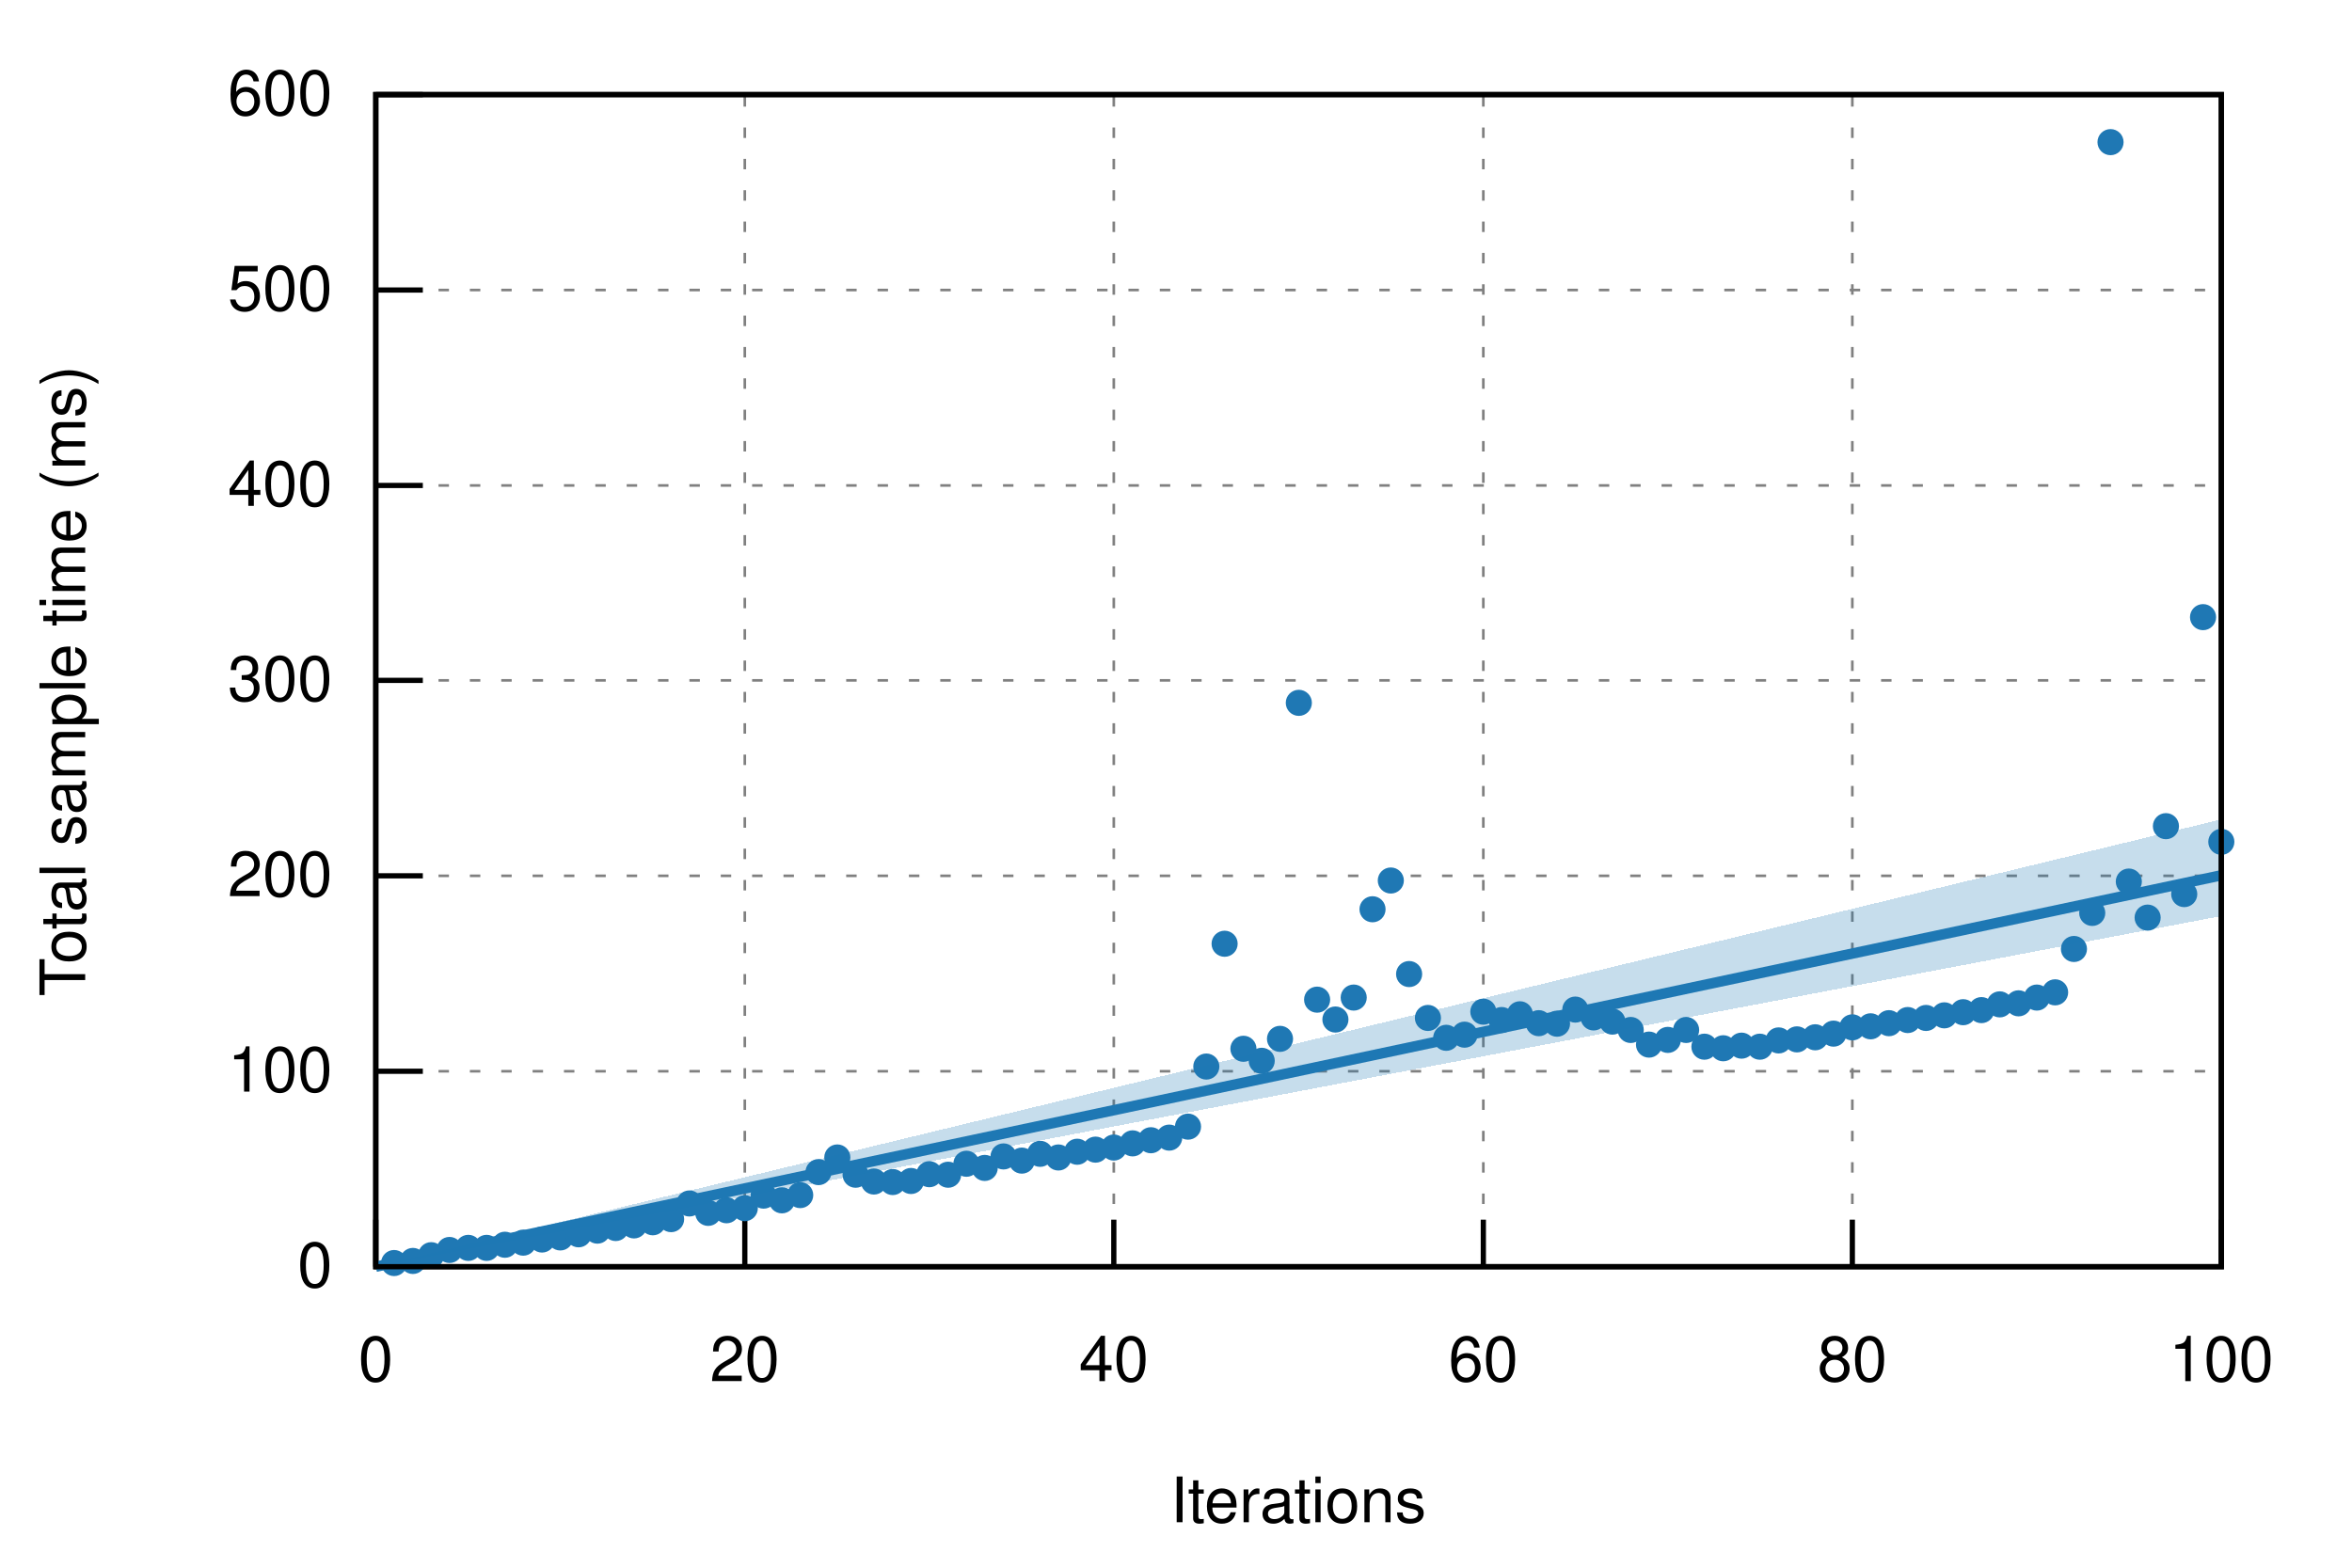
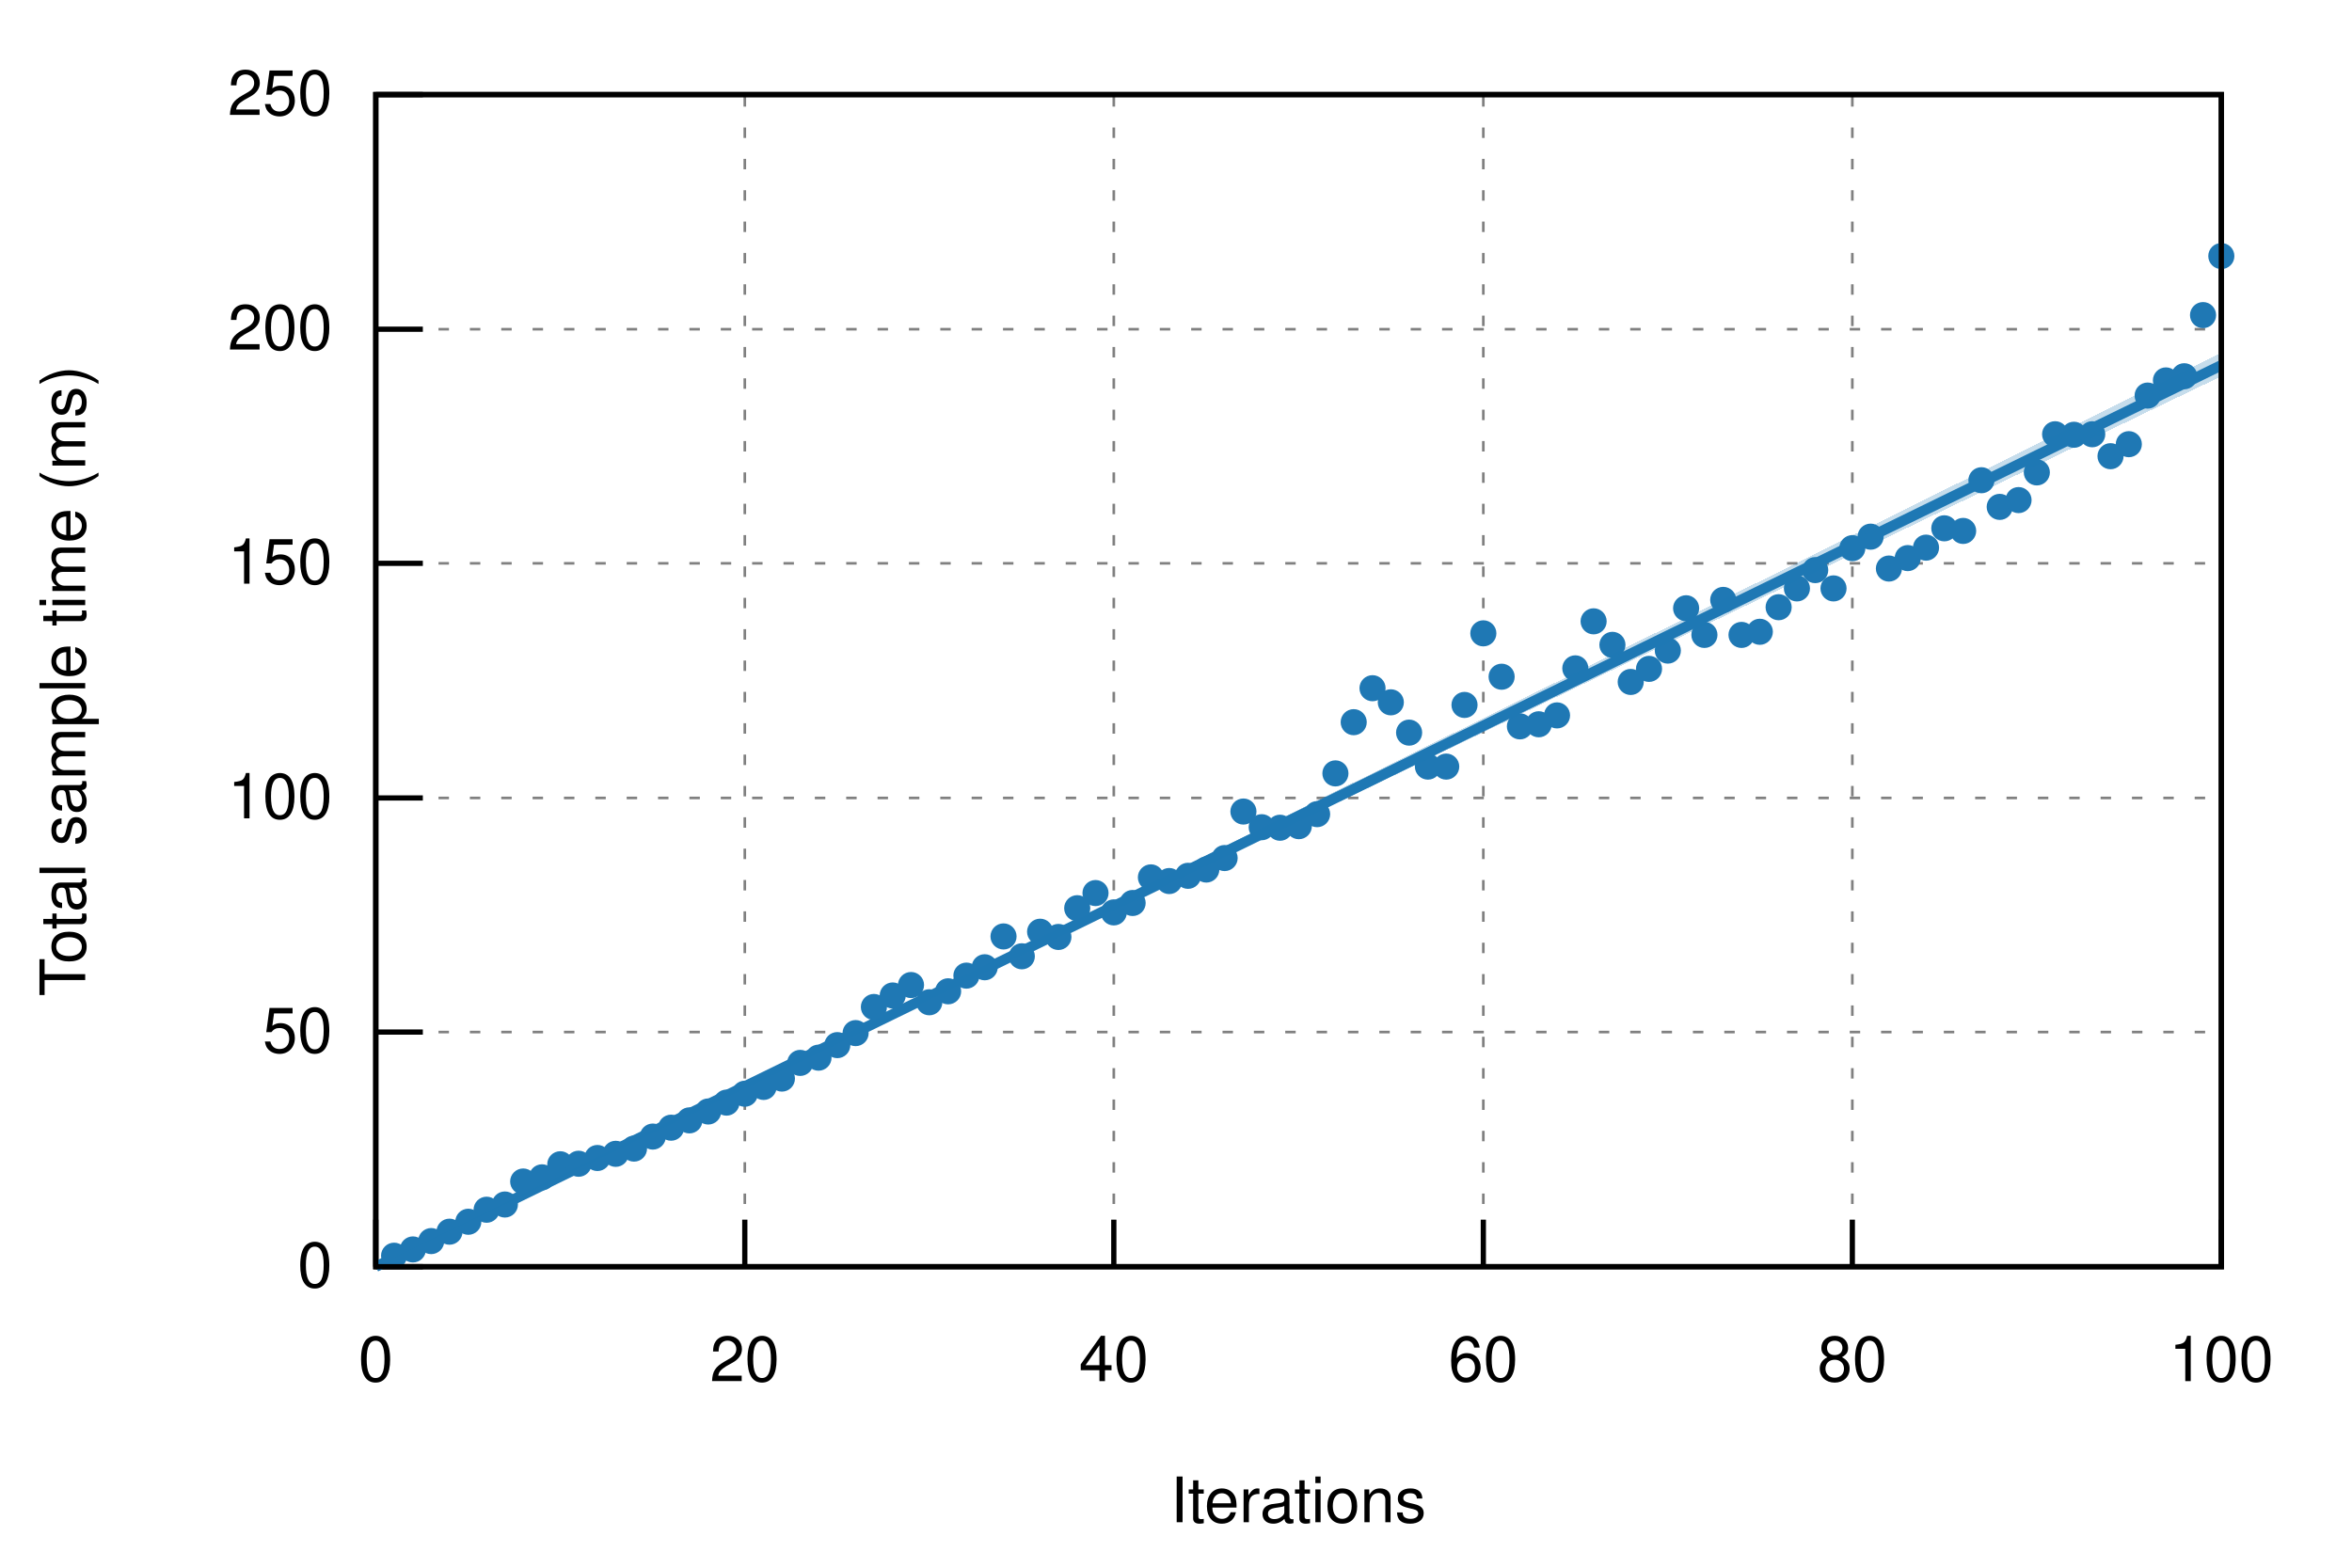
<svg xmlns="http://www.w3.org/2000/svg" xmlns:xlink="http://www.w3.org/1999/xlink" viewBox="0 0 450 300">
  <g id="gnuplot_canvas">
    <rect x="0" y="0" width="450" height="300" fill="none" />
    <defs>
      <circle id="gpDot" r="0.5" stroke-width="0.5" stroke="currentColor" />
      <path id="gpPt0" stroke-width="0.222" stroke="currentColor" d="M-1,0 h2 M0,-1 v2" />
      <path id="gpPt1" stroke-width="0.222" stroke="currentColor" d="M-1,-1 L1,1 M1,-1 L-1,1" />
      <path id="gpPt2" stroke-width="0.222" stroke="currentColor" d="M-1,0 L1,0 M0,-1 L0,1 M-1,-1 L1,1 M-1,1 L1,-1" />
      <rect id="gpPt3" stroke-width="0.222" stroke="currentColor" x="-1" y="-1" width="2" height="2" />
      <rect id="gpPt4" stroke-width="0.222" stroke="currentColor" fill="currentColor" x="-1" y="-1" width="2" height="2" />
      <circle id="gpPt5" stroke-width="0.222" stroke="currentColor" cx="0" cy="0" r="1" />
      <use xlink:href="#gpPt5" id="gpPt6" fill="currentColor" stroke="none" />
      <path id="gpPt7" stroke-width="0.222" stroke="currentColor" d="M0,-1.33 L-1.33,0.67 L1.33,0.67 z" />
      <use xlink:href="#gpPt7" id="gpPt8" fill="currentColor" stroke="none" />
      <use xlink:href="#gpPt7" id="gpPt9" stroke="currentColor" transform="rotate(180)" />
      <use xlink:href="#gpPt9" id="gpPt10" fill="currentColor" stroke="none" />
      <use xlink:href="#gpPt3" id="gpPt11" stroke="currentColor" transform="rotate(45)" />
      <use xlink:href="#gpPt11" id="gpPt12" fill="currentColor" stroke="none" />
      <path id="gpPt13" stroke-width="0.222" stroke="currentColor" d="M0,1.330 L1.265,0.411 L0.782,-1.067 L-0.782,-1.076 L-1.265,0.411 z" />
      <use xlink:href="#gpPt13" id="gpPt14" fill="currentColor" stroke="none" />
      <filter id="textbox" filterUnits="objectBoundingBox" x="0" y="0" height="1" width="1">
        <feFlood flood-color="white" flood-opacity="1" result="bgnd" />
        <feComposite in="SourceGraphic" in2="bgnd" operator="atop" />
      </filter>
      <filter id="greybox" filterUnits="objectBoundingBox" x="0" y="0" height="1" width="1">
        <feFlood flood-color="lightgrey" flood-opacity="1" result="grey" />
        <feComposite in="SourceGraphic" in2="grey" operator="atop" />
      </filter>
    </defs>
    <g fill="none" color="white" stroke="currentColor" stroke-width="1.00" stroke-linecap="butt" stroke-linejoin="miter">
</g>
    <g fill="none" color="black" stroke="currentColor" stroke-width="1.00" stroke-linecap="butt" stroke-linejoin="miter">
</g>
    <g fill="none" color="black" stroke="black" stroke-width="0.50" stroke-linecap="butt" stroke-linejoin="miter">
</g>
    <g fill="none" color="gray" stroke="currentColor" stroke-width="0.50" stroke-linecap="butt" stroke-linejoin="miter">
      <path stroke="gray" stroke-dasharray="2,4" class="gridline" d="M71.9,242.4 L425.0,242.4  " />
    </g>
    <g fill="none" color="gray" stroke="gray" stroke-width="1.00" stroke-linecap="butt" stroke-linejoin="miter">
</g>
    <g fill="none" color="black" stroke="currentColor" stroke-width="1.00" stroke-linecap="butt" stroke-linejoin="miter">
      <path stroke="black" d="M71.9,242.4 L80.9,242.4  " />
      <g transform="translate(63.6,246.3)" stroke="none" fill="black" font-family="Helvetica" font-size="12.00" text-anchor="end">
        <text>
          <tspan font-family="Helvetica"> 0</tspan>
        </text>
      </g>
    </g>
    <g fill="none" color="black" stroke="currentColor" stroke-width="1.00" stroke-linecap="butt" stroke-linejoin="miter">
</g>
    <g fill="none" color="black" stroke="black" stroke-width="0.50" stroke-linecap="butt" stroke-linejoin="miter">
</g>
    <g fill="none" color="gray" stroke="currentColor" stroke-width="0.50" stroke-linecap="butt" stroke-linejoin="miter">
-       <path stroke="gray" stroke-dasharray="2,4" class="gridline" d="M71.9,205.0 L425.0,205.0  " />
-     </g>
-     <g fill="none" color="gray" stroke="gray" stroke-width="1.00" stroke-linecap="butt" stroke-linejoin="miter">
- </g>
-     <g fill="none" color="black" stroke="currentColor" stroke-width="1.00" stroke-linecap="butt" stroke-linejoin="miter">
-       <path stroke="black" d="M71.9,205.0 L80.9,205.0  " />
-       <g transform="translate(63.6,208.9)" stroke="none" fill="black" font-family="Helvetica" font-size="12.00" text-anchor="end">
+       <path stroke="gray" stroke-dasharray="2,4" class="gridline" d="M71.9,197.5 L425.0,197.5  " />
+     </g>
+     <g fill="none" color="gray" stroke="gray" stroke-width="1.00" stroke-linecap="butt" stroke-linejoin="miter">
+ </g>
+     <g fill="none" color="black" stroke="currentColor" stroke-width="1.00" stroke-linecap="butt" stroke-linejoin="miter">
+       <path stroke="black" d="M71.9,197.5 L80.9,197.5  " />
+       <g transform="translate(63.6,201.4)" stroke="none" fill="black" font-family="Helvetica" font-size="12.00" text-anchor="end">
+         <text>
+           <tspan font-family="Helvetica"> 50</tspan>
+         </text>
+       </g>
+     </g>
+     <g fill="none" color="black" stroke="currentColor" stroke-width="1.00" stroke-linecap="butt" stroke-linejoin="miter">
+ </g>
+     <g fill="none" color="black" stroke="black" stroke-width="0.50" stroke-linecap="butt" stroke-linejoin="miter">
+ </g>
+     <g fill="none" color="gray" stroke="currentColor" stroke-width="0.50" stroke-linecap="butt" stroke-linejoin="miter">
+       <path stroke="gray" stroke-dasharray="2,4" class="gridline" d="M71.9,152.7 L425.0,152.7  " />
+     </g>
+     <g fill="none" color="gray" stroke="gray" stroke-width="1.00" stroke-linecap="butt" stroke-linejoin="miter">
+ </g>
+     <g fill="none" color="black" stroke="currentColor" stroke-width="1.00" stroke-linecap="butt" stroke-linejoin="miter">
+       <path stroke="black" d="M71.9,152.7 L80.9,152.7  " />
+       <g transform="translate(63.6,156.6)" stroke="none" fill="black" font-family="Helvetica" font-size="12.00" text-anchor="end">
        <text>
          <tspan font-family="Helvetica"> 100</tspan>
        </text>
      </g>
    </g>
    <g fill="none" color="black" stroke="currentColor" stroke-width="1.00" stroke-linecap="butt" stroke-linejoin="miter">
</g>
    <g fill="none" color="black" stroke="black" stroke-width="0.50" stroke-linecap="butt" stroke-linejoin="miter">
</g>
    <g fill="none" color="gray" stroke="currentColor" stroke-width="0.50" stroke-linecap="butt" stroke-linejoin="miter">
-       <path stroke="gray" stroke-dasharray="2,4" class="gridline" d="M71.9,167.6 L425.0,167.6  " />
-     </g>
-     <g fill="none" color="gray" stroke="gray" stroke-width="1.00" stroke-linecap="butt" stroke-linejoin="miter">
- </g>
-     <g fill="none" color="black" stroke="currentColor" stroke-width="1.00" stroke-linecap="butt" stroke-linejoin="miter">
-       <path stroke="black" d="M71.9,167.6 L80.9,167.6  " />
-       <g transform="translate(63.6,171.5)" stroke="none" fill="black" font-family="Helvetica" font-size="12.00" text-anchor="end">
+       <path stroke="gray" stroke-dasharray="2,4" class="gridline" d="M71.9,107.8 L425.0,107.8  " />
+     </g>
+     <g fill="none" color="gray" stroke="gray" stroke-width="1.00" stroke-linecap="butt" stroke-linejoin="miter">
+ </g>
+     <g fill="none" color="black" stroke="currentColor" stroke-width="1.00" stroke-linecap="butt" stroke-linejoin="miter">
+       <path stroke="black" d="M71.9,107.8 L80.9,107.8  " />
+       <g transform="translate(63.6,111.7)" stroke="none" fill="black" font-family="Helvetica" font-size="12.00" text-anchor="end">
+         <text>
+           <tspan font-family="Helvetica"> 150</tspan>
+         </text>
+       </g>
+     </g>
+     <g fill="none" color="black" stroke="currentColor" stroke-width="1.00" stroke-linecap="butt" stroke-linejoin="miter">
+ </g>
+     <g fill="none" color="black" stroke="black" stroke-width="0.50" stroke-linecap="butt" stroke-linejoin="miter">
+ </g>
+     <g fill="none" color="gray" stroke="currentColor" stroke-width="0.50" stroke-linecap="butt" stroke-linejoin="miter">
+       <path stroke="gray" stroke-dasharray="2,4" class="gridline" d="M71.9,63.0 L425.0,63.0  " />
+     </g>
+     <g fill="none" color="gray" stroke="gray" stroke-width="1.00" stroke-linecap="butt" stroke-linejoin="miter">
+ </g>
+     <g fill="none" color="black" stroke="currentColor" stroke-width="1.00" stroke-linecap="butt" stroke-linejoin="miter">
+       <path stroke="black" d="M71.9,63.0 L80.9,63.0  " />
+       <g transform="translate(63.6,66.9)" stroke="none" fill="black" font-family="Helvetica" font-size="12.00" text-anchor="end">
        <text>
          <tspan font-family="Helvetica"> 200</tspan>
-         </text>
-       </g>
-     </g>
-     <g fill="none" color="black" stroke="currentColor" stroke-width="1.00" stroke-linecap="butt" stroke-linejoin="miter">
- </g>
-     <g fill="none" color="black" stroke="black" stroke-width="0.50" stroke-linecap="butt" stroke-linejoin="miter">
- </g>
-     <g fill="none" color="gray" stroke="currentColor" stroke-width="0.50" stroke-linecap="butt" stroke-linejoin="miter">
-       <path stroke="gray" stroke-dasharray="2,4" class="gridline" d="M71.9,130.2 L425.0,130.2  " />
-     </g>
-     <g fill="none" color="gray" stroke="gray" stroke-width="1.00" stroke-linecap="butt" stroke-linejoin="miter">
- </g>
-     <g fill="none" color="black" stroke="currentColor" stroke-width="1.00" stroke-linecap="butt" stroke-linejoin="miter">
-       <path stroke="black" d="M71.9,130.2 L80.9,130.2  " />
-       <g transform="translate(63.6,134.1)" stroke="none" fill="black" font-family="Helvetica" font-size="12.00" text-anchor="end">
-         <text>
-           <tspan font-family="Helvetica"> 300</tspan>
-         </text>
-       </g>
-     </g>
-     <g fill="none" color="black" stroke="currentColor" stroke-width="1.00" stroke-linecap="butt" stroke-linejoin="miter">
- </g>
-     <g fill="none" color="black" stroke="black" stroke-width="0.50" stroke-linecap="butt" stroke-linejoin="miter">
- </g>
-     <g fill="none" color="gray" stroke="currentColor" stroke-width="0.50" stroke-linecap="butt" stroke-linejoin="miter">
-       <path stroke="gray" stroke-dasharray="2,4" class="gridline" d="M71.9,92.9 L425.0,92.9  " />
-     </g>
-     <g fill="none" color="gray" stroke="gray" stroke-width="1.00" stroke-linecap="butt" stroke-linejoin="miter">
- </g>
-     <g fill="none" color="black" stroke="currentColor" stroke-width="1.00" stroke-linecap="butt" stroke-linejoin="miter">
-       <path stroke="black" d="M71.9,92.9 L80.9,92.9  " />
-       <g transform="translate(63.6,96.8)" stroke="none" fill="black" font-family="Helvetica" font-size="12.00" text-anchor="end">
-         <text>
-           <tspan font-family="Helvetica"> 400</tspan>
-         </text>
-       </g>
-     </g>
-     <g fill="none" color="black" stroke="currentColor" stroke-width="1.00" stroke-linecap="butt" stroke-linejoin="miter">
- </g>
-     <g fill="none" color="black" stroke="black" stroke-width="0.50" stroke-linecap="butt" stroke-linejoin="miter">
- </g>
-     <g fill="none" color="gray" stroke="currentColor" stroke-width="0.50" stroke-linecap="butt" stroke-linejoin="miter">
-       <path stroke="gray" stroke-dasharray="2,4" class="gridline" d="M71.9,55.5 L425.0,55.5  " />
-     </g>
-     <g fill="none" color="gray" stroke="gray" stroke-width="1.00" stroke-linecap="butt" stroke-linejoin="miter">
- </g>
-     <g fill="none" color="black" stroke="currentColor" stroke-width="1.00" stroke-linecap="butt" stroke-linejoin="miter">
-       <path stroke="black" d="M71.9,55.5 L80.9,55.5  " />
-       <g transform="translate(63.6,59.4)" stroke="none" fill="black" font-family="Helvetica" font-size="12.00" text-anchor="end">
-         <text>
-           <tspan font-family="Helvetica"> 500</tspan>
        </text>
      </g>
    </g>
    <g fill="none" color="black" stroke="currentColor" stroke-width="1.00" stroke-linecap="butt" stroke-linejoin="miter">
</g>
    <g fill="none" color="black" stroke="black" stroke-width="0.50" stroke-linecap="butt" stroke-linejoin="miter">
</g>
    <g fill="none" color="gray" stroke="currentColor" stroke-width="0.50" stroke-linecap="butt" stroke-linejoin="miter">
      <path stroke="gray" stroke-dasharray="2,4" class="gridline" d="M71.9,18.1 L425.0,18.1  " />
    </g>
    <g fill="none" color="gray" stroke="gray" stroke-width="1.00" stroke-linecap="butt" stroke-linejoin="miter">
</g>
    <g fill="none" color="black" stroke="currentColor" stroke-width="1.00" stroke-linecap="butt" stroke-linejoin="miter">
      <path stroke="black" d="M71.9,18.1 L80.9,18.1  " />
      <g transform="translate(63.6,22.0)" stroke="none" fill="black" font-family="Helvetica" font-size="12.00" text-anchor="end">
        <text>
-           <tspan font-family="Helvetica"> 600</tspan>
+           <tspan font-family="Helvetica"> 250</tspan>
        </text>
      </g>
    </g>
    <g fill="none" color="black" stroke="currentColor" stroke-width="1.00" stroke-linecap="butt" stroke-linejoin="miter">
</g>
    <g fill="none" color="black" stroke="black" stroke-width="0.50" stroke-linecap="butt" stroke-linejoin="miter">
</g>
    <g fill="none" color="gray" stroke="currentColor" stroke-width="0.50" stroke-linecap="butt" stroke-linejoin="miter">
      <path stroke="gray" stroke-dasharray="2,4" class="gridline" d="M71.9,242.4 L71.9,18.1  " />
    </g>
    <g fill="none" color="gray" stroke="gray" stroke-width="1.00" stroke-linecap="butt" stroke-linejoin="miter">
</g>
    <g fill="none" color="black" stroke="currentColor" stroke-width="1.00" stroke-linecap="butt" stroke-linejoin="miter">
      <path stroke="black" d="M71.9,242.4 L71.9,233.4  " />
      <g transform="translate(71.9,264.3)" stroke="none" fill="black" font-family="Helvetica" font-size="12.00" text-anchor="middle">
        <text>
          <tspan font-family="Helvetica"> 0</tspan>
        </text>
      </g>
    </g>
    <g fill="none" color="black" stroke="currentColor" stroke-width="1.00" stroke-linecap="butt" stroke-linejoin="miter">
</g>
    <g fill="none" color="black" stroke="black" stroke-width="0.50" stroke-linecap="butt" stroke-linejoin="miter">
</g>
    <g fill="none" color="gray" stroke="currentColor" stroke-width="0.50" stroke-linecap="butt" stroke-linejoin="miter">
      <path stroke="gray" stroke-dasharray="2,4" class="gridline" d="M142.5,242.4 L142.5,18.1  " />
    </g>
    <g fill="none" color="gray" stroke="gray" stroke-width="1.00" stroke-linecap="butt" stroke-linejoin="miter">
</g>
    <g fill="none" color="black" stroke="currentColor" stroke-width="1.00" stroke-linecap="butt" stroke-linejoin="miter">
      <path stroke="black" d="M142.5,242.4 L142.5,233.4  " />
      <g transform="translate(142.5,264.3)" stroke="none" fill="black" font-family="Helvetica" font-size="12.00" text-anchor="middle">
        <text>
          <tspan font-family="Helvetica"> 20</tspan>
        </text>
      </g>
    </g>
    <g fill="none" color="black" stroke="currentColor" stroke-width="1.00" stroke-linecap="butt" stroke-linejoin="miter">
</g>
    <g fill="none" color="black" stroke="black" stroke-width="0.50" stroke-linecap="butt" stroke-linejoin="miter">
</g>
    <g fill="none" color="gray" stroke="currentColor" stroke-width="0.50" stroke-linecap="butt" stroke-linejoin="miter">
      <path stroke="gray" stroke-dasharray="2,4" class="gridline" d="M213.1,242.4 L213.1,18.1  " />
    </g>
    <g fill="none" color="gray" stroke="gray" stroke-width="1.00" stroke-linecap="butt" stroke-linejoin="miter">
</g>
    <g fill="none" color="black" stroke="currentColor" stroke-width="1.00" stroke-linecap="butt" stroke-linejoin="miter">
      <path stroke="black" d="M213.1,242.4 L213.1,233.4  " />
      <g transform="translate(213.1,264.3)" stroke="none" fill="black" font-family="Helvetica" font-size="12.00" text-anchor="middle">
        <text>
          <tspan font-family="Helvetica"> 40</tspan>
        </text>
      </g>
    </g>
    <g fill="none" color="black" stroke="currentColor" stroke-width="1.00" stroke-linecap="butt" stroke-linejoin="miter">
</g>
    <g fill="none" color="black" stroke="black" stroke-width="0.50" stroke-linecap="butt" stroke-linejoin="miter">
</g>
    <g fill="none" color="gray" stroke="currentColor" stroke-width="0.50" stroke-linecap="butt" stroke-linejoin="miter">
      <path stroke="gray" stroke-dasharray="2,4" class="gridline" d="M283.8,242.4 L283.8,18.1  " />
    </g>
    <g fill="none" color="gray" stroke="gray" stroke-width="1.00" stroke-linecap="butt" stroke-linejoin="miter">
</g>
    <g fill="none" color="black" stroke="currentColor" stroke-width="1.00" stroke-linecap="butt" stroke-linejoin="miter">
      <path stroke="black" d="M283.8,242.4 L283.8,233.4  " />
      <g transform="translate(283.8,264.3)" stroke="none" fill="black" font-family="Helvetica" font-size="12.00" text-anchor="middle">
        <text>
          <tspan font-family="Helvetica"> 60</tspan>
        </text>
      </g>
    </g>
    <g fill="none" color="black" stroke="currentColor" stroke-width="1.00" stroke-linecap="butt" stroke-linejoin="miter">
</g>
    <g fill="none" color="black" stroke="black" stroke-width="0.50" stroke-linecap="butt" stroke-linejoin="miter">
</g>
    <g fill="none" color="gray" stroke="currentColor" stroke-width="0.50" stroke-linecap="butt" stroke-linejoin="miter">
      <path stroke="gray" stroke-dasharray="2,4" class="gridline" d="M354.4,242.4 L354.4,18.1  " />
    </g>
    <g fill="none" color="gray" stroke="gray" stroke-width="1.00" stroke-linecap="butt" stroke-linejoin="miter">
</g>
    <g fill="none" color="black" stroke="currentColor" stroke-width="1.00" stroke-linecap="butt" stroke-linejoin="miter">
      <path stroke="black" d="M354.4,242.4 L354.4,233.4  " />
      <g transform="translate(354.4,264.3)" stroke="none" fill="black" font-family="Helvetica" font-size="12.00" text-anchor="middle">
        <text>
          <tspan font-family="Helvetica"> 80</tspan>
        </text>
      </g>
    </g>
    <g fill="none" color="black" stroke="currentColor" stroke-width="1.00" stroke-linecap="butt" stroke-linejoin="miter">
</g>
    <g fill="none" color="black" stroke="black" stroke-width="0.50" stroke-linecap="butt" stroke-linejoin="miter">
</g>
    <g fill="none" color="gray" stroke="currentColor" stroke-width="0.50" stroke-linecap="butt" stroke-linejoin="miter">
      <path stroke="gray" stroke-dasharray="2,4" class="gridline" d="M425.0,242.4 L425.0,18.1  " />
    </g>
    <g fill="none" color="gray" stroke="gray" stroke-width="1.00" stroke-linecap="butt" stroke-linejoin="miter">
</g>
    <g fill="none" color="black" stroke="currentColor" stroke-width="1.00" stroke-linecap="butt" stroke-linejoin="miter">
      <path stroke="black" d="M425.0,242.4 L425.0,233.4  " />
      <g transform="translate(425.0,264.3)" stroke="none" fill="black" font-family="Helvetica" font-size="12.00" text-anchor="middle">
        <text>
          <tspan font-family="Helvetica"> 100</tspan>
        </text>
      </g>
    </g>
    <g fill="none" color="black" stroke="currentColor" stroke-width="1.00" stroke-linecap="butt" stroke-linejoin="miter">
</g>
    <g fill="none" color="black" stroke="currentColor" stroke-width="1.00" stroke-linecap="butt" stroke-linejoin="miter">
      <path stroke="black" d="M71.9,18.1 L71.9,242.4 L425.0,242.4 L425.0,18.1 L71.9,18.1 Z  " />
    </g>
    <g fill="none" color="black" stroke="currentColor" stroke-width="1.00" stroke-linecap="butt" stroke-linejoin="miter">
      <g transform="translate(16.3,130.3) rotate(270)" stroke="none" fill="black" font-family="Helvetica" font-size="12.00" text-anchor="middle">
        <text>
          <tspan font-family="Helvetica">Total sample time (ms)</tspan>
        </text>
      </g>
    </g>
    <g fill="none" color="black" stroke="currentColor" stroke-width="1.00" stroke-linecap="butt" stroke-linejoin="miter">
      <g transform="translate(248.4,291.3)" stroke="none" fill="black" font-family="Helvetica" font-size="12.00" text-anchor="middle">
        <text>
          <tspan font-family="Helvetica">Iterations</tspan>
        </text>
      </g>
    </g>
    <g fill="none" color="black" stroke="currentColor" stroke-width="1.00" stroke-linecap="butt" stroke-linejoin="miter">
</g>
    <g id="gnuplot_plot_1">
      <g fill="none" color="black" stroke="currentColor" stroke-width="1.00" stroke-linecap="butt" stroke-linejoin="miter">
-         <use xlink:href="#gpPt6" transform="translate(75.4,241.7) scale(2.25)" color="rgb( 31, 120, 180)" />
-         <use xlink:href="#gpPt6" transform="translate(79.0,241.3) scale(2.25)" color="rgb( 31, 120, 180)" />
-         <use xlink:href="#gpPt6" transform="translate(82.5,240.2) scale(2.25)" color="rgb( 31, 120, 180)" />
-         <use xlink:href="#gpPt6" transform="translate(86.0,239.2) scale(2.25)" color="rgb( 31, 120, 180)" />
-         <use xlink:href="#gpPt6" transform="translate(89.6,238.8) scale(2.25)" color="rgb( 31, 120, 180)" />
-         <use xlink:href="#gpPt6" transform="translate(93.1,238.8) scale(2.25)" color="rgb( 31, 120, 180)" />
-         <use xlink:href="#gpPt6" transform="translate(96.6,238.2) scale(2.25)" color="rgb( 31, 120, 180)" />
-         <use xlink:href="#gpPt6" transform="translate(100.1,237.8) scale(2.25)" color="rgb( 31, 120, 180)" />
-         <use xlink:href="#gpPt6" transform="translate(103.7,237.2) scale(2.25)" color="rgb( 31, 120, 180)" />
-         <use xlink:href="#gpPt6" transform="translate(107.2,236.8) scale(2.25)" color="rgb( 31, 120, 180)" />
-         <use xlink:href="#gpPt6" transform="translate(110.7,236.2) scale(2.25)" color="rgb( 31, 120, 180)" />
-         <use xlink:href="#gpPt6" transform="translate(114.3,235.5) scale(2.25)" color="rgb( 31, 120, 180)" />
-         <use xlink:href="#gpPt6" transform="translate(117.8,235.0) scale(2.25)" color="rgb( 31, 120, 180)" />
-         <use xlink:href="#gpPt6" transform="translate(121.3,234.5) scale(2.25)" color="rgb( 31, 120, 180)" />
-         <use xlink:href="#gpPt6" transform="translate(124.9,233.9) scale(2.25)" color="rgb( 31, 120, 180)" />
-         <use xlink:href="#gpPt6" transform="translate(128.4,233.3) scale(2.25)" color="rgb( 31, 120, 180)" />
-         <use xlink:href="#gpPt6" transform="translate(131.9,230.3) scale(2.25)" color="rgb( 31, 120, 180)" />
-         <use xlink:href="#gpPt6" transform="translate(135.5,232.1) scale(2.25)" color="rgb( 31, 120, 180)" />
-         <use xlink:href="#gpPt6" transform="translate(139.0,231.6) scale(2.25)" color="rgb( 31, 120, 180)" />
-         <use xlink:href="#gpPt6" transform="translate(142.5,231.2) scale(2.25)" color="rgb( 31, 120, 180)" />
-         <use xlink:href="#gpPt6" transform="translate(146.1,228.8) scale(2.25)" color="rgb( 31, 120, 180)" />
-         <use xlink:href="#gpPt6" transform="translate(149.6,229.7) scale(2.25)" color="rgb( 31, 120, 180)" />
-         <use xlink:href="#gpPt6" transform="translate(153.1,228.7) scale(2.25)" color="rgb( 31, 120, 180)" />
-         <use xlink:href="#gpPt6" transform="translate(156.6,224.3) scale(2.25)" color="rgb( 31, 120, 180)" />
-         <use xlink:href="#gpPt6" transform="translate(160.2,221.5) scale(2.25)" color="rgb( 31, 120, 180)" />
-         <use xlink:href="#gpPt6" transform="translate(163.7,224.8) scale(2.25)" color="rgb( 31, 120, 180)" />
-         <use xlink:href="#gpPt6" transform="translate(167.2,226.1) scale(2.25)" color="rgb( 31, 120, 180)" />
-         <use xlink:href="#gpPt6" transform="translate(170.8,226.2) scale(2.25)" color="rgb( 31, 120, 180)" />
-         <use xlink:href="#gpPt6" transform="translate(174.3,226.0) scale(2.25)" color="rgb( 31, 120, 180)" />
-         <use xlink:href="#gpPt6" transform="translate(177.8,224.7) scale(2.25)" color="rgb( 31, 120, 180)" />
-         <use xlink:href="#gpPt6" transform="translate(181.4,224.8) scale(2.25)" color="rgb( 31, 120, 180)" />
-         <use xlink:href="#gpPt6" transform="translate(184.9,222.7) scale(2.25)" color="rgb( 31, 120, 180)" />
-         <use xlink:href="#gpPt6" transform="translate(188.4,223.5) scale(2.25)" color="rgb( 31, 120, 180)" />
-         <use xlink:href="#gpPt6" transform="translate(192.0,221.3) scale(2.25)" color="rgb( 31, 120, 180)" />
-         <use xlink:href="#gpPt6" transform="translate(195.5,222.1) scale(2.25)" color="rgb( 31, 120, 180)" />
-         <use xlink:href="#gpPt6" transform="translate(199.0,220.8) scale(2.25)" color="rgb( 31, 120, 180)" />
-         <use xlink:href="#gpPt6" transform="translate(202.5,221.5) scale(2.25)" color="rgb( 31, 120, 180)" />
-         <use xlink:href="#gpPt6" transform="translate(206.1,220.4) scale(2.25)" color="rgb( 31, 120, 180)" />
-         <use xlink:href="#gpPt6" transform="translate(209.6,220.0) scale(2.25)" color="rgb( 31, 120, 180)" />
-         <use xlink:href="#gpPt6" transform="translate(213.1,219.6) scale(2.25)" color="rgb( 31, 120, 180)" />
-         <use xlink:href="#gpPt6" transform="translate(216.7,218.8) scale(2.25)" color="rgb( 31, 120, 180)" />
-         <use xlink:href="#gpPt6" transform="translate(220.2,218.2) scale(2.25)" color="rgb( 31, 120, 180)" />
-         <use xlink:href="#gpPt6" transform="translate(223.7,217.7) scale(2.25)" color="rgb( 31, 120, 180)" />
-         <use xlink:href="#gpPt6" transform="translate(227.3,215.6) scale(2.25)" color="rgb( 31, 120, 180)" />
-         <use xlink:href="#gpPt6" transform="translate(230.8,204.1) scale(2.25)" color="rgb( 31, 120, 180)" />
-         <use xlink:href="#gpPt6" transform="translate(234.3,180.6) scale(2.25)" color="rgb( 31, 120, 180)" />
-         <use xlink:href="#gpPt6" transform="translate(237.9,200.7) scale(2.25)" color="rgb( 31, 120, 180)" />
-         <use xlink:href="#gpPt6" transform="translate(241.4,203.0) scale(2.25)" color="rgb( 31, 120, 180)" />
-         <use xlink:href="#gpPt6" transform="translate(244.9,198.8) scale(2.25)" color="rgb( 31, 120, 180)" />
-         <use xlink:href="#gpPt6" transform="translate(248.5,134.5) scale(2.25)" color="rgb( 31, 120, 180)" />
-         <use xlink:href="#gpPt6" transform="translate(252.0,191.3) scale(2.25)" color="rgb( 31, 120, 180)" />
-         <use xlink:href="#gpPt6" transform="translate(255.5,195.1) scale(2.25)" color="rgb( 31, 120, 180)" />
-         <use xlink:href="#gpPt6" transform="translate(259.0,190.9) scale(2.25)" color="rgb( 31, 120, 180)" />
-         <use xlink:href="#gpPt6" transform="translate(262.6,174.0) scale(2.25)" color="rgb( 31, 120, 180)" />
-         <use xlink:href="#gpPt6" transform="translate(266.1,168.5) scale(2.25)" color="rgb( 31, 120, 180)" />
-         <use xlink:href="#gpPt6" transform="translate(269.6,186.4) scale(2.25)" color="rgb( 31, 120, 180)" />
-         <use xlink:href="#gpPt6" transform="translate(273.2,194.8) scale(2.25)" color="rgb( 31, 120, 180)" />
-         <use xlink:href="#gpPt6" transform="translate(276.7,198.6) scale(2.25)" color="rgb( 31, 120, 180)" />
-         <use xlink:href="#gpPt6" transform="translate(280.2,198.0) scale(2.25)" color="rgb( 31, 120, 180)" />
-         <use xlink:href="#gpPt6" transform="translate(283.8,193.6) scale(2.25)" color="rgb( 31, 120, 180)" />
-         <use xlink:href="#gpPt6" transform="translate(287.3,195.2) scale(2.25)" color="rgb( 31, 120, 180)" />
-         <use xlink:href="#gpPt6" transform="translate(290.8,194.1) scale(2.25)" color="rgb( 31, 120, 180)" />
-         <use xlink:href="#gpPt6" transform="translate(294.4,195.8) scale(2.25)" color="rgb( 31, 120, 180)" />
-         <use xlink:href="#gpPt6" transform="translate(297.9,195.9) scale(2.25)" color="rgb( 31, 120, 180)" />
-         <use xlink:href="#gpPt6" transform="translate(301.4,193.2) scale(2.25)" color="rgb( 31, 120, 180)" />
-         <use xlink:href="#gpPt6" transform="translate(304.9,194.7) scale(2.25)" color="rgb( 31, 120, 180)" />
-         <use xlink:href="#gpPt6" transform="translate(308.5,195.5) scale(2.25)" color="rgb( 31, 120, 180)" />
-         <use xlink:href="#gpPt6" transform="translate(312.0,197.1) scale(2.25)" color="rgb( 31, 120, 180)" />
-         <use xlink:href="#gpPt6" transform="translate(315.5,199.9) scale(2.25)" color="rgb( 31, 120, 180)" />
-         <use xlink:href="#gpPt6" transform="translate(319.1,199.0) scale(2.25)" color="rgb( 31, 120, 180)" />
-         <use xlink:href="#gpPt6" transform="translate(322.6,197.1) scale(2.25)" color="rgb( 31, 120, 180)" />
-         <use xlink:href="#gpPt6" transform="translate(326.1,200.3) scale(2.25)" color="rgb( 31, 120, 180)" />
-         <use xlink:href="#gpPt6" transform="translate(329.7,200.6) scale(2.25)" color="rgb( 31, 120, 180)" />
-         <use xlink:href="#gpPt6" transform="translate(333.2,200.1) scale(2.25)" color="rgb( 31, 120, 180)" />
-         <use xlink:href="#gpPt6" transform="translate(336.7,200.3) scale(2.25)" color="rgb( 31, 120, 180)" />
-         <use xlink:href="#gpPt6" transform="translate(340.3,199.1) scale(2.25)" color="rgb( 31, 120, 180)" />
-         <use xlink:href="#gpPt6" transform="translate(343.8,198.9) scale(2.25)" color="rgb( 31, 120, 180)" />
-         <use xlink:href="#gpPt6" transform="translate(347.3,198.5) scale(2.25)" color="rgb( 31, 120, 180)" />
-         <use xlink:href="#gpPt6" transform="translate(350.8,197.8) scale(2.25)" color="rgb( 31, 120, 180)" />
-         <use xlink:href="#gpPt6" transform="translate(354.4,196.6) scale(2.25)" color="rgb( 31, 120, 180)" />
-         <use xlink:href="#gpPt6" transform="translate(357.9,196.4) scale(2.25)" color="rgb( 31, 120, 180)" />
-         <use xlink:href="#gpPt6" transform="translate(361.4,195.8) scale(2.25)" color="rgb( 31, 120, 180)" />
-         <use xlink:href="#gpPt6" transform="translate(365.0,195.2) scale(2.25)" color="rgb( 31, 120, 180)" />
-         <use xlink:href="#gpPt6" transform="translate(368.5,194.8) scale(2.25)" color="rgb( 31, 120, 180)" />
-         <use xlink:href="#gpPt6" transform="translate(372.0,194.3) scale(2.25)" color="rgb( 31, 120, 180)" />
-         <use xlink:href="#gpPt6" transform="translate(375.6,193.7) scale(2.25)" color="rgb( 31, 120, 180)" />
-         <use xlink:href="#gpPt6" transform="translate(379.1,193.3) scale(2.25)" color="rgb( 31, 120, 180)" />
-         <use xlink:href="#gpPt6" transform="translate(382.6,192.2) scale(2.25)" color="rgb( 31, 120, 180)" />
-         <use xlink:href="#gpPt6" transform="translate(386.2,192.0) scale(2.25)" color="rgb( 31, 120, 180)" />
-         <use xlink:href="#gpPt6" transform="translate(389.7,190.9) scale(2.25)" color="rgb( 31, 120, 180)" />
-         <use xlink:href="#gpPt6" transform="translate(393.2,189.9) scale(2.25)" color="rgb( 31, 120, 180)" />
-         <use xlink:href="#gpPt6" transform="translate(396.8,181.6) scale(2.25)" color="rgb( 31, 120, 180)" />
-         <use xlink:href="#gpPt6" transform="translate(400.3,174.7) scale(2.25)" color="rgb( 31, 120, 180)" />
-         <use xlink:href="#gpPt6" transform="translate(403.8,27.2) scale(2.25)" color="rgb( 31, 120, 180)" />
-         <use xlink:href="#gpPt6" transform="translate(407.3,168.7) scale(2.25)" color="rgb( 31, 120, 180)" />
-         <use xlink:href="#gpPt6" transform="translate(410.9,175.6) scale(2.25)" color="rgb( 31, 120, 180)" />
-         <use xlink:href="#gpPt6" transform="translate(414.4,158.1) scale(2.25)" color="rgb( 31, 120, 180)" />
-         <use xlink:href="#gpPt6" transform="translate(417.9,171.1) scale(2.25)" color="rgb( 31, 120, 180)" />
-         <use xlink:href="#gpPt6" transform="translate(421.5,118.1) scale(2.25)" color="rgb( 31, 120, 180)" />
-         <use xlink:href="#gpPt6" transform="translate(425.0,161.1) scale(2.25)" color="rgb( 31, 120, 180)" />
+         <use xlink:href="#gpPt6" transform="translate(75.4,240.3) scale(2.25)" color="rgb( 31, 120, 180)" />
+         <use xlink:href="#gpPt6" transform="translate(79.0,239.1) scale(2.25)" color="rgb( 31, 120, 180)" />
+         <use xlink:href="#gpPt6" transform="translate(82.5,237.5) scale(2.25)" color="rgb( 31, 120, 180)" />
+         <use xlink:href="#gpPt6" transform="translate(86.0,235.7) scale(2.25)" color="rgb( 31, 120, 180)" />
+         <use xlink:href="#gpPt6" transform="translate(89.6,233.8) scale(2.25)" color="rgb( 31, 120, 180)" />
+         <use xlink:href="#gpPt6" transform="translate(93.1,231.5) scale(2.25)" color="rgb( 31, 120, 180)" />
+         <use xlink:href="#gpPt6" transform="translate(96.6,230.5) scale(2.25)" color="rgb( 31, 120, 180)" />
+         <use xlink:href="#gpPt6" transform="translate(100.1,226.1) scale(2.25)" color="rgb( 31, 120, 180)" />
+         <use xlink:href="#gpPt6" transform="translate(103.7,225.3) scale(2.25)" color="rgb( 31, 120, 180)" />
+         <use xlink:href="#gpPt6" transform="translate(107.2,222.8) scale(2.25)" color="rgb( 31, 120, 180)" />
+         <use xlink:href="#gpPt6" transform="translate(110.7,222.7) scale(2.25)" color="rgb( 31, 120, 180)" />
+         <use xlink:href="#gpPt6" transform="translate(114.3,221.6) scale(2.25)" color="rgb( 31, 120, 180)" />
+         <use xlink:href="#gpPt6" transform="translate(117.8,220.8) scale(2.25)" color="rgb( 31, 120, 180)" />
+         <use xlink:href="#gpPt6" transform="translate(121.3,219.8) scale(2.25)" color="rgb( 31, 120, 180)" />
+         <use xlink:href="#gpPt6" transform="translate(124.9,217.5) scale(2.25)" color="rgb( 31, 120, 180)" />
+         <use xlink:href="#gpPt6" transform="translate(128.4,215.8) scale(2.25)" color="rgb( 31, 120, 180)" />
+         <use xlink:href="#gpPt6" transform="translate(131.9,214.4) scale(2.25)" color="rgb( 31, 120, 180)" />
+         <use xlink:href="#gpPt6" transform="translate(135.5,212.7) scale(2.25)" color="rgb( 31, 120, 180)" />
+         <use xlink:href="#gpPt6" transform="translate(139.0,211.0) scale(2.25)" color="rgb( 31, 120, 180)" />
+         <use xlink:href="#gpPt6" transform="translate(142.5,209.3) scale(2.25)" color="rgb( 31, 120, 180)" />
+         <use xlink:href="#gpPt6" transform="translate(146.1,208.0) scale(2.25)" color="rgb( 31, 120, 180)" />
+         <use xlink:href="#gpPt6" transform="translate(149.6,206.4) scale(2.25)" color="rgb( 31, 120, 180)" />
+         <use xlink:href="#gpPt6" transform="translate(153.1,203.4) scale(2.25)" color="rgb( 31, 120, 180)" />
+         <use xlink:href="#gpPt6" transform="translate(156.6,202.4) scale(2.25)" color="rgb( 31, 120, 180)" />
+         <use xlink:href="#gpPt6" transform="translate(160.2,200.0) scale(2.25)" color="rgb( 31, 120, 180)" />
+         <use xlink:href="#gpPt6" transform="translate(163.7,197.7) scale(2.25)" color="rgb( 31, 120, 180)" />
+         <use xlink:href="#gpPt6" transform="translate(167.2,192.7) scale(2.25)" color="rgb( 31, 120, 180)" />
+         <use xlink:href="#gpPt6" transform="translate(170.8,190.5) scale(2.25)" color="rgb( 31, 120, 180)" />
+         <use xlink:href="#gpPt6" transform="translate(174.3,188.5) scale(2.25)" color="rgb( 31, 120, 180)" />
+         <use xlink:href="#gpPt6" transform="translate(177.8,191.8) scale(2.25)" color="rgb( 31, 120, 180)" />
+         <use xlink:href="#gpPt6" transform="translate(181.4,189.7) scale(2.25)" color="rgb( 31, 120, 180)" />
+         <use xlink:href="#gpPt6" transform="translate(184.9,186.7) scale(2.25)" color="rgb( 31, 120, 180)" />
+         <use xlink:href="#gpPt6" transform="translate(188.4,185.1) scale(2.25)" color="rgb( 31, 120, 180)" />
+         <use xlink:href="#gpPt6" transform="translate(192.0,179.2) scale(2.25)" color="rgb( 31, 120, 180)" />
+         <use xlink:href="#gpPt6" transform="translate(195.5,183.0) scale(2.25)" color="rgb( 31, 120, 180)" />
+         <use xlink:href="#gpPt6" transform="translate(199.0,178.3) scale(2.25)" color="rgb( 31, 120, 180)" />
+         <use xlink:href="#gpPt6" transform="translate(202.5,179.3) scale(2.25)" color="rgb( 31, 120, 180)" />
+         <use xlink:href="#gpPt6" transform="translate(206.1,173.8) scale(2.25)" color="rgb( 31, 120, 180)" />
+         <use xlink:href="#gpPt6" transform="translate(209.6,170.9) scale(2.25)" color="rgb( 31, 120, 180)" />
+         <use xlink:href="#gpPt6" transform="translate(213.1,174.6) scale(2.25)" color="rgb( 31, 120, 180)" />
+         <use xlink:href="#gpPt6" transform="translate(216.7,172.8) scale(2.25)" color="rgb( 31, 120, 180)" />
+         <use xlink:href="#gpPt6" transform="translate(220.2,167.9) scale(2.25)" color="rgb( 31, 120, 180)" />
+         <use xlink:href="#gpPt6" transform="translate(223.7,168.6) scale(2.25)" color="rgb( 31, 120, 180)" />
+         <use xlink:href="#gpPt6" transform="translate(227.3,167.6) scale(2.25)" color="rgb( 31, 120, 180)" />
+         <use xlink:href="#gpPt6" transform="translate(230.8,166.4) scale(2.25)" color="rgb( 31, 120, 180)" />
+         <use xlink:href="#gpPt6" transform="translate(234.3,164.2) scale(2.25)" color="rgb( 31, 120, 180)" />
+         <use xlink:href="#gpPt6" transform="translate(237.9,155.3) scale(2.25)" color="rgb( 31, 120, 180)" />
+         <use xlink:href="#gpPt6" transform="translate(241.4,158.3) scale(2.25)" color="rgb( 31, 120, 180)" />
+         <use xlink:href="#gpPt6" transform="translate(244.9,158.4) scale(2.25)" color="rgb( 31, 120, 180)" />
+         <use xlink:href="#gpPt6" transform="translate(248.5,158.1) scale(2.25)" color="rgb( 31, 120, 180)" />
+         <use xlink:href="#gpPt6" transform="translate(252.0,155.8) scale(2.25)" color="rgb( 31, 120, 180)" />
+         <use xlink:href="#gpPt6" transform="translate(255.5,148.0) scale(2.25)" color="rgb( 31, 120, 180)" />
+         <use xlink:href="#gpPt6" transform="translate(259.0,138.2) scale(2.25)" color="rgb( 31, 120, 180)" />
+         <use xlink:href="#gpPt6" transform="translate(262.6,131.7) scale(2.25)" color="rgb( 31, 120, 180)" />
+         <use xlink:href="#gpPt6" transform="translate(266.1,134.4) scale(2.25)" color="rgb( 31, 120, 180)" />
+         <use xlink:href="#gpPt6" transform="translate(269.6,140.2) scale(2.25)" color="rgb( 31, 120, 180)" />
+         <use xlink:href="#gpPt6" transform="translate(273.2,146.7) scale(2.25)" color="rgb( 31, 120, 180)" />
+         <use xlink:href="#gpPt6" transform="translate(276.7,146.7) scale(2.25)" color="rgb( 31, 120, 180)" />
+         <use xlink:href="#gpPt6" transform="translate(280.2,134.9) scale(2.25)" color="rgb( 31, 120, 180)" />
+         <use xlink:href="#gpPt6" transform="translate(283.8,121.2) scale(2.25)" color="rgb( 31, 120, 180)" />
+         <use xlink:href="#gpPt6" transform="translate(287.3,129.5) scale(2.25)" color="rgb( 31, 120, 180)" />
+         <use xlink:href="#gpPt6" transform="translate(290.8,139.0) scale(2.25)" color="rgb( 31, 120, 180)" />
+         <use xlink:href="#gpPt6" transform="translate(294.4,138.6) scale(2.25)" color="rgb( 31, 120, 180)" />
+         <use xlink:href="#gpPt6" transform="translate(297.9,136.9) scale(2.25)" color="rgb( 31, 120, 180)" />
+         <use xlink:href="#gpPt6" transform="translate(301.4,127.9) scale(2.25)" color="rgb( 31, 120, 180)" />
+         <use xlink:href="#gpPt6" transform="translate(304.9,118.9) scale(2.25)" color="rgb( 31, 120, 180)" />
+         <use xlink:href="#gpPt6" transform="translate(308.5,123.4) scale(2.25)" color="rgb( 31, 120, 180)" />
+         <use xlink:href="#gpPt6" transform="translate(312.0,130.5) scale(2.25)" color="rgb( 31, 120, 180)" />
+         <use xlink:href="#gpPt6" transform="translate(315.5,128.0) scale(2.25)" color="rgb( 31, 120, 180)" />
+         <use xlink:href="#gpPt6" transform="translate(319.1,124.5) scale(2.25)" color="rgb( 31, 120, 180)" />
+         <use xlink:href="#gpPt6" transform="translate(322.6,116.4) scale(2.25)" color="rgb( 31, 120, 180)" />
+         <use xlink:href="#gpPt6" transform="translate(326.1,121.5) scale(2.25)" color="rgb( 31, 120, 180)" />
+         <use xlink:href="#gpPt6" transform="translate(329.7,114.8) scale(2.25)" color="rgb( 31, 120, 180)" />
+         <use xlink:href="#gpPt6" transform="translate(333.2,121.5) scale(2.25)" color="rgb( 31, 120, 180)" />
+         <use xlink:href="#gpPt6" transform="translate(336.7,120.9) scale(2.25)" color="rgb( 31, 120, 180)" />
+         <use xlink:href="#gpPt6" transform="translate(340.3,116.2) scale(2.25)" color="rgb( 31, 120, 180)" />
+         <use xlink:href="#gpPt6" transform="translate(343.8,112.6) scale(2.25)" color="rgb( 31, 120, 180)" />
+         <use xlink:href="#gpPt6" transform="translate(347.3,109.1) scale(2.25)" color="rgb( 31, 120, 180)" />
+         <use xlink:href="#gpPt6" transform="translate(350.8,112.6) scale(2.25)" color="rgb( 31, 120, 180)" />
+         <use xlink:href="#gpPt6" transform="translate(354.4,104.9) scale(2.25)" color="rgb( 31, 120, 180)" />
+         <use xlink:href="#gpPt6" transform="translate(357.9,102.7) scale(2.25)" color="rgb( 31, 120, 180)" />
+         <use xlink:href="#gpPt6" transform="translate(361.4,108.8) scale(2.25)" color="rgb( 31, 120, 180)" />
+         <use xlink:href="#gpPt6" transform="translate(365.0,106.8) scale(2.25)" color="rgb( 31, 120, 180)" />
+         <use xlink:href="#gpPt6" transform="translate(368.5,104.8) scale(2.25)" color="rgb( 31, 120, 180)" />
+         <use xlink:href="#gpPt6" transform="translate(372.0,101.1) scale(2.25)" color="rgb( 31, 120, 180)" />
+         <use xlink:href="#gpPt6" transform="translate(375.6,101.6) scale(2.25)" color="rgb( 31, 120, 180)" />
+         <use xlink:href="#gpPt6" transform="translate(379.1,91.9) scale(2.25)" color="rgb( 31, 120, 180)" />
+         <use xlink:href="#gpPt6" transform="translate(382.6,97.0) scale(2.25)" color="rgb( 31, 120, 180)" />
+         <use xlink:href="#gpPt6" transform="translate(386.2,95.7) scale(2.25)" color="rgb( 31, 120, 180)" />
+         <use xlink:href="#gpPt6" transform="translate(389.7,90.4) scale(2.25)" color="rgb( 31, 120, 180)" />
+         <use xlink:href="#gpPt6" transform="translate(393.2,83.1) scale(2.25)" color="rgb( 31, 120, 180)" />
+         <use xlink:href="#gpPt6" transform="translate(396.8,83.2) scale(2.25)" color="rgb( 31, 120, 180)" />
+         <use xlink:href="#gpPt6" transform="translate(400.3,83.1) scale(2.25)" color="rgb( 31, 120, 180)" />
+         <use xlink:href="#gpPt6" transform="translate(403.8,87.3) scale(2.25)" color="rgb( 31, 120, 180)" />
+         <use xlink:href="#gpPt6" transform="translate(407.3,85.0) scale(2.25)" color="rgb( 31, 120, 180)" />
+         <use xlink:href="#gpPt6" transform="translate(410.9,75.7) scale(2.25)" color="rgb( 31, 120, 180)" />
+         <use xlink:href="#gpPt6" transform="translate(414.4,72.8) scale(2.25)" color="rgb( 31, 120, 180)" />
+         <use xlink:href="#gpPt6" transform="translate(417.9,72.0) scale(2.25)" color="rgb( 31, 120, 180)" />
+         <use xlink:href="#gpPt6" transform="translate(421.5,60.3) scale(2.25)" color="rgb( 31, 120, 180)" />
+         <use xlink:href="#gpPt6" transform="translate(425.0,49.0) scale(2.25)" color="rgb( 31, 120, 180)" />
      </g>
    </g>
    <g id="gnuplot_plot_2">
      <g fill="none" color="white" stroke="rgb( 31, 120, 180)" stroke-width="2.00" stroke-linecap="butt" stroke-linejoin="miter">
</g>
      <g fill="none" color="black" stroke="currentColor" stroke-width="2.00" stroke-linecap="butt" stroke-linejoin="miter">
-         <path stroke="rgb( 31, 120, 180)" d="M71.9,242.4 L425.0,167.5  " />
+         <path stroke="rgb( 31, 120, 180)" d="M71.9,242.4 L425.0,69.9  " />
      </g>
    </g>
    <g id="gnuplot_plot_3">
      <g fill="none" color="white" stroke="rgb( 31, 120, 180)" stroke-width="1.00" stroke-linecap="butt" stroke-linejoin="miter">
</g>
      <g fill="none" color="black" stroke="currentColor" stroke-width="1.00" stroke-linecap="butt" stroke-linejoin="miter">
        <g stroke="none" shape-rendering="crispEdges">
          <polygon fill="rgb( 31, 120, 180)" fill-opacity="0.25" points="71.9,242.4 71.9,242.4 71.9,242.4 " />
-           <polygon fill="rgb( 31, 120, 180)" fill-opacity="0.25" points="71.9,242.4 425.0,175.3 425.0,156.8 " />
+           <polygon fill="rgb( 31, 120, 180)" fill-opacity="0.25" points="71.9,242.4 425.0,72.0 425.0,67.5 " />
        </g>
      </g>
    </g>
    <g fill="none" color="white" stroke="rgb( 31, 120, 180)" stroke-width="2.00" stroke-linecap="butt" stroke-linejoin="miter">
</g>
    <g fill="none" color="black" stroke="currentColor" stroke-width="2.00" stroke-linecap="butt" stroke-linejoin="miter">
</g>
    <g fill="none" color="black" stroke="black" stroke-width="1.00" stroke-linecap="butt" stroke-linejoin="miter">
</g>
    <g fill="none" color="black" stroke="currentColor" stroke-width="1.00" stroke-linecap="butt" stroke-linejoin="miter">
      <path stroke="black" d="M71.9,18.1 L71.9,242.4 L425.0,242.4 L425.0,18.1 L71.9,18.1 Z  " />
    </g>
    <g fill="none" color="black" stroke="currentColor" stroke-width="1.00" stroke-linecap="butt" stroke-linejoin="miter">
</g>
  </g>
</svg>
